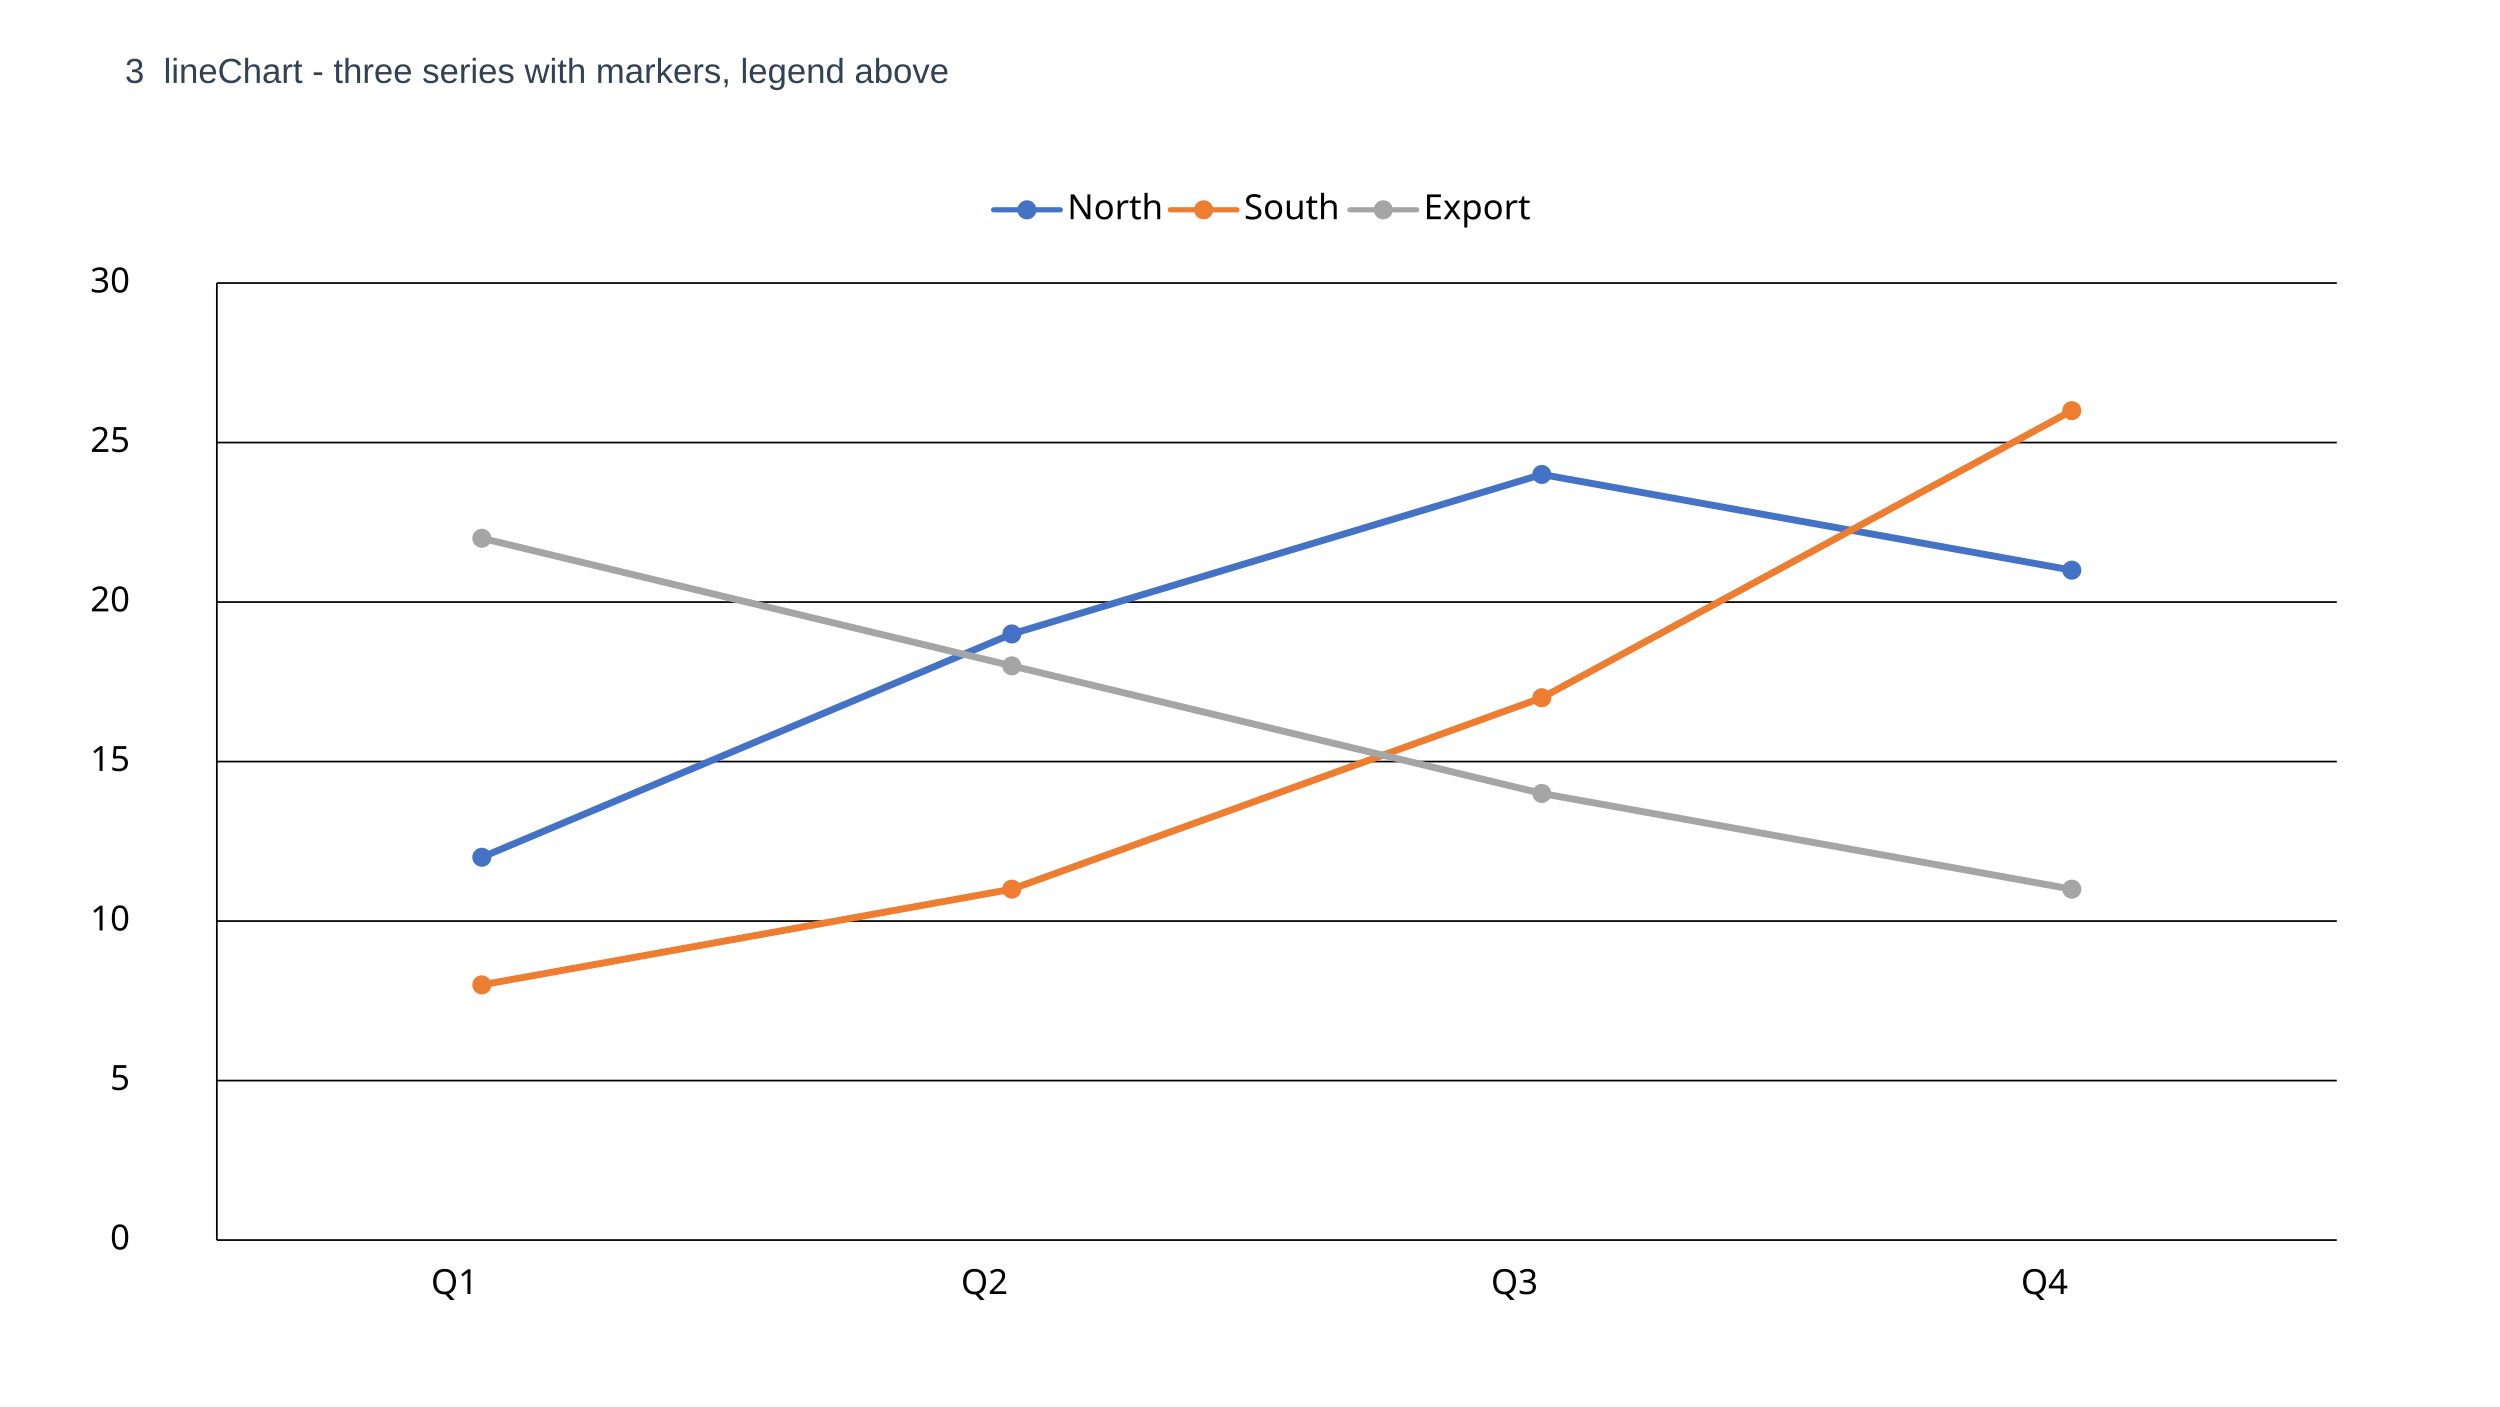
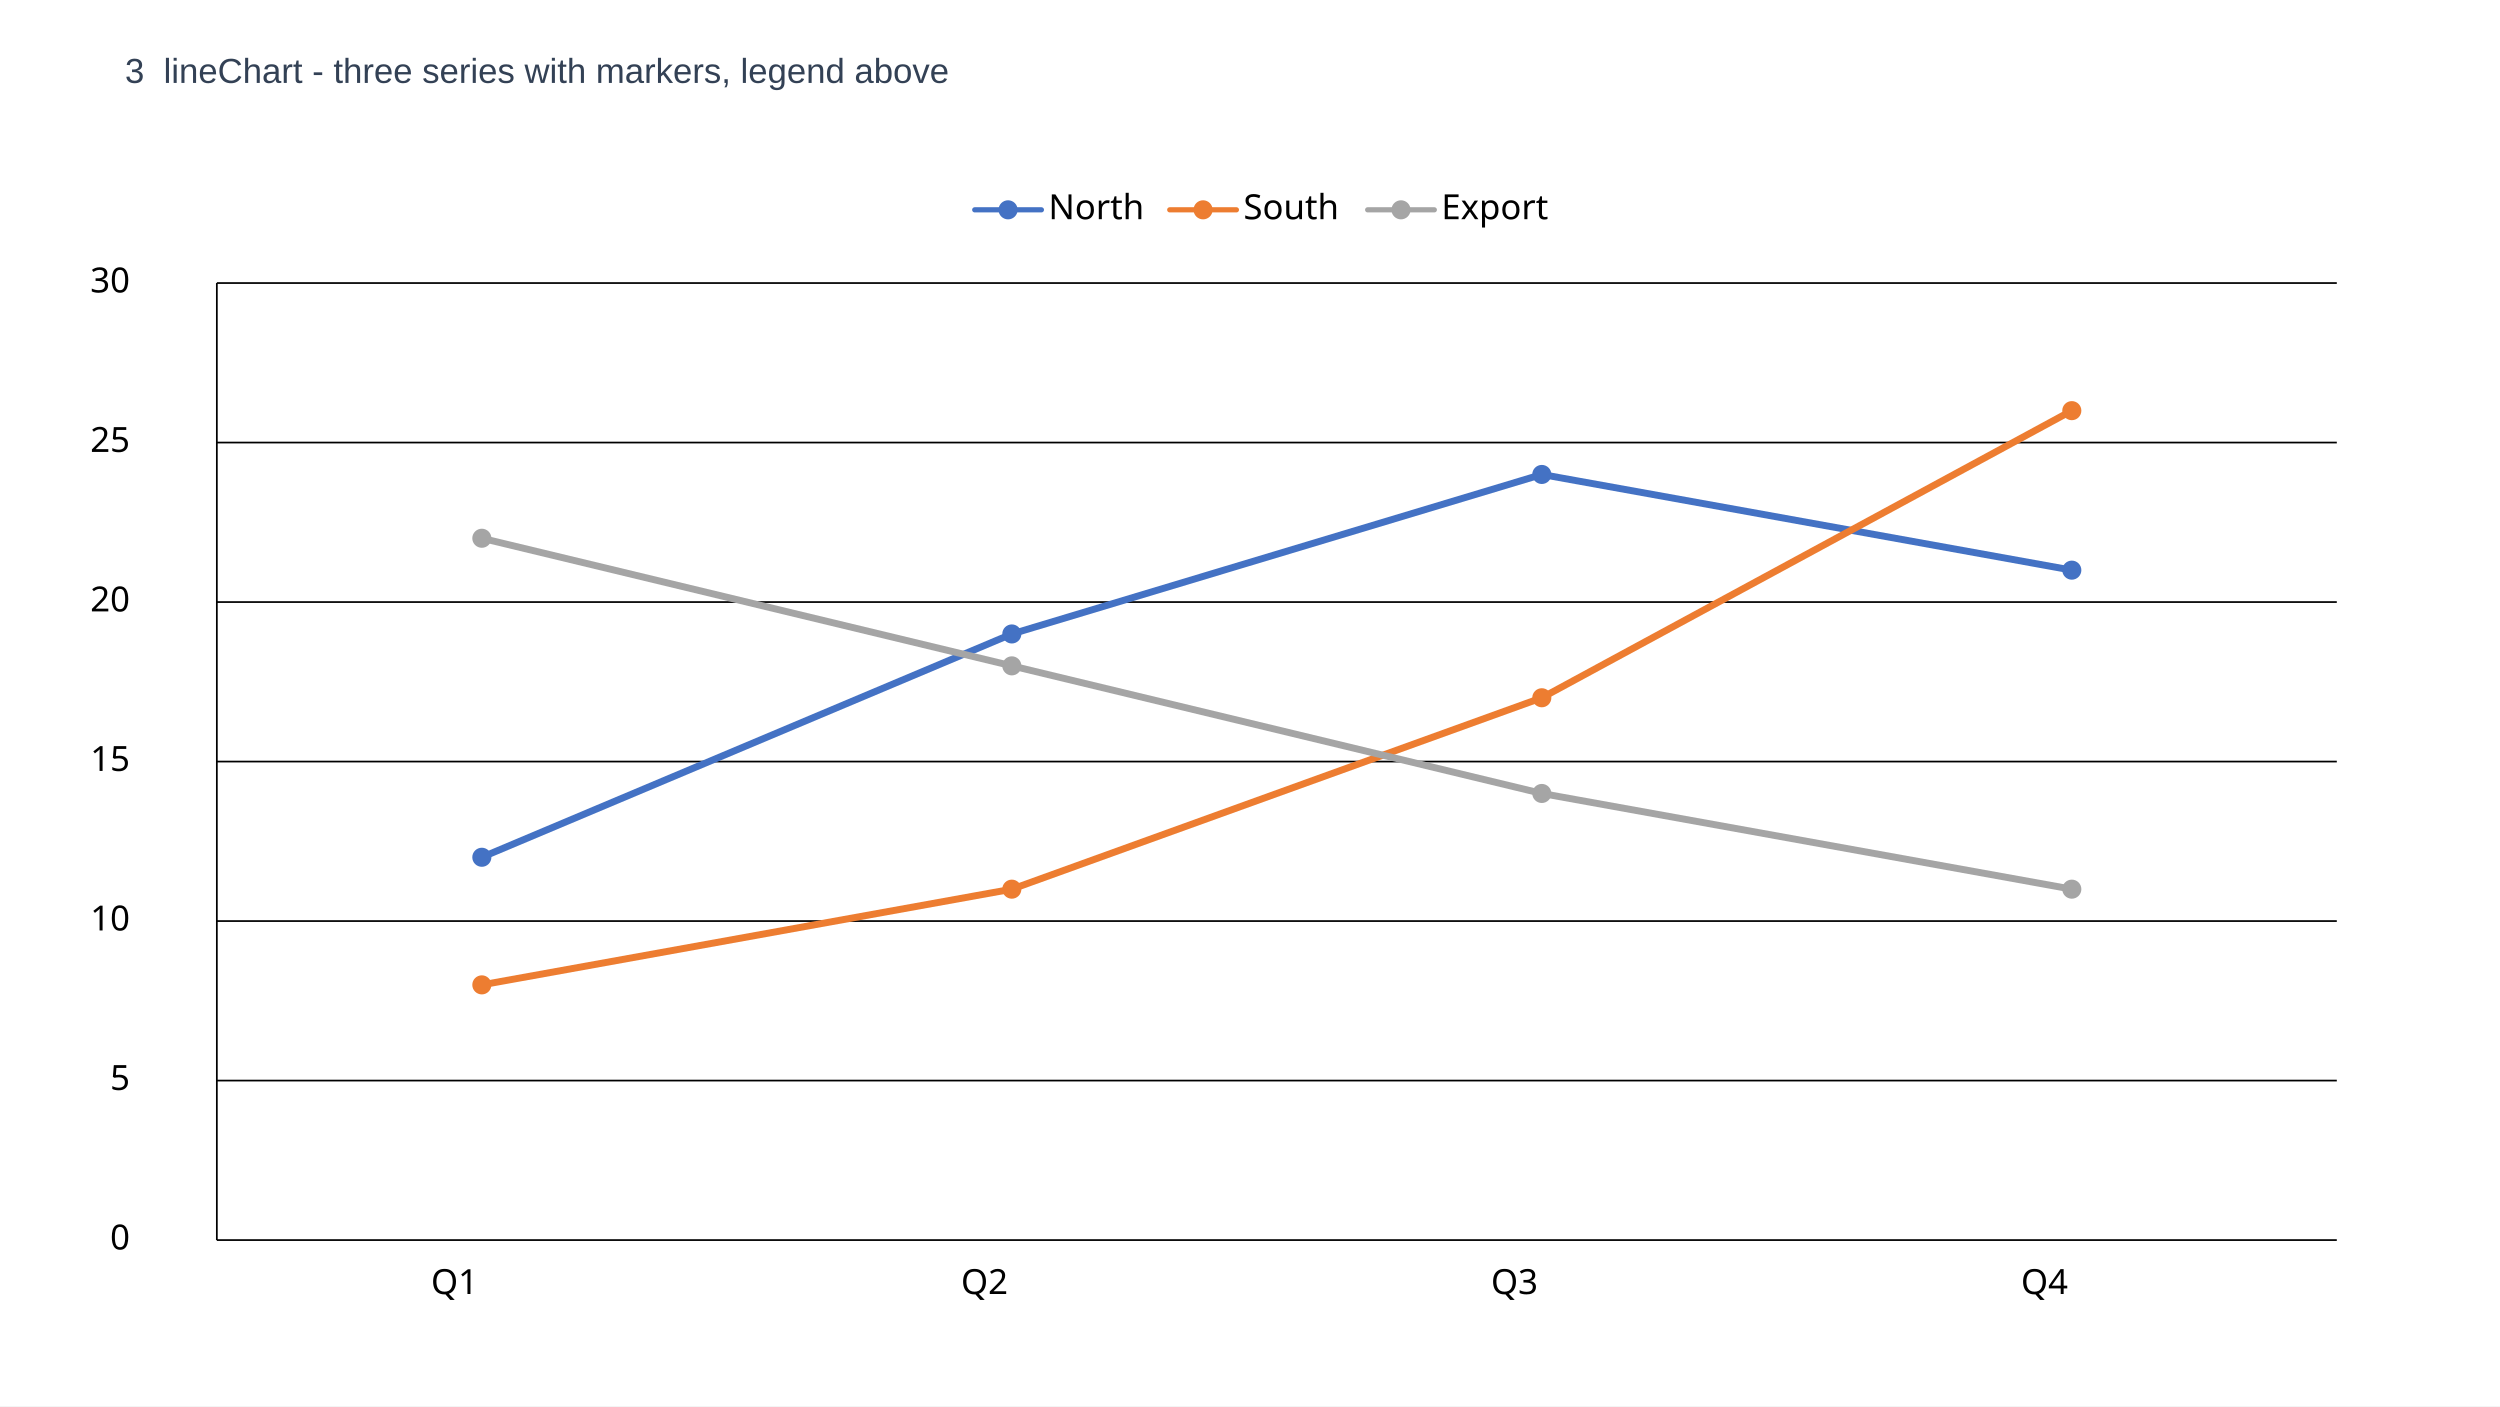
<svg xmlns="http://www.w3.org/2000/svg" viewBox="0 0 960 540" width="960" height="540">
  <rect width="960" height="540" fill="#ffffff" />
  <g role="img" aria-label="Caption" data-pptx-id="258.12" data-pptx-path="0" transform="translate(48, 18.667)">
    <rect fill="none" stroke="none" width="864" height="29.333" />
    <text x="0" y="13.174" xml:space="preserve">
      <tspan x="0" dy="0" text-anchor="start" font-size="13.333" font-family="Arial, Arimo, sans-serif" fill="#334155">3  lineChart - three series with markers, legend above</tspan>
    </text>
  </g>
  <g role="img" aria-label="lineChart" data-pptx-id="258.102" data-pptx-path="1" transform="translate(48, 61.333) scale(1, 1) translate(0, 0)">
    <g transform="translate(35.268, 353.607)">
      <line stroke-width="0.667" stroke="#000000" fill="none" x1="0" y1="0" x2="814.065" y2="0" />
    </g>
    <g transform="translate(35.268, 292.357)">
      <line stroke-width="0.667" stroke="#000000" fill="none" x1="0" y1="0" x2="814.065" y2="0" />
    </g>
    <g transform="translate(35.268, 231.107)">
      <line stroke-width="0.667" stroke="#000000" fill="none" x1="0" y1="0" x2="814.065" y2="0" />
    </g>
    <g transform="translate(35.268, 169.857)">
      <line stroke-width="0.667" stroke="#000000" fill="none" x1="0" y1="0" x2="814.065" y2="0" />
    </g>
    <g transform="translate(35.268, 108.607)">
      <line stroke-width="0.667" stroke="#000000" fill="none" x1="0" y1="0" x2="814.065" y2="0" />
    </g>
    <g transform="translate(35.268, 47.357)">
      <line stroke-width="0.667" stroke="#000000" fill="none" x1="0" y1="0" x2="814.065" y2="0" />
    </g>
    <g transform="translate(137.026, 120.857)">
      <path fill="none" stroke-width="2" stroke="#4472c4" stroke-linecap="round" d="M 0 110.25 L 152.637 45.938 L 305.274 0 L 457.912 27.562" transform="scale(1.333333, 1.333333)" />
    </g>
    <g transform="translate(133.693, 264.524)">
      <ellipse fill="#4472c4" stroke-width="0.667" stroke="#4472c4" cx="3.333" cy="3.333" rx="3.333" ry="3.333" />
    </g>
    <g transform="translate(337.209, 178.774)">
      <ellipse fill="#4472c4" stroke-width="0.667" stroke="#4472c4" cx="3.333" cy="3.333" rx="3.333" ry="3.333" />
    </g>
    <g transform="translate(540.725, 117.524)">
      <ellipse fill="#4472c4" stroke-width="0.667" stroke="#4472c4" cx="3.333" cy="3.333" rx="3.333" ry="3.333" />
    </g>
    <g transform="translate(744.242, 154.274)">
      <ellipse fill="#4472c4" stroke-width="0.667" stroke="#4472c4" cx="3.333" cy="3.333" rx="3.333" ry="3.333" />
    </g>
    <g transform="translate(137.026, 96.357)">
      <path fill="none" stroke-width="2" stroke="#ed7d31" stroke-linecap="round" d="M 0 165.375 L 152.637 137.813 L 305.274 82.688 L 457.912 0" transform="scale(1.333333, 1.333333)" />
    </g>
    <g transform="translate(133.693, 313.524)">
      <ellipse fill="#ed7d31" stroke-width="0.667" stroke="#ed7d31" cx="3.333" cy="3.333" rx="3.333" ry="3.333" />
    </g>
    <g transform="translate(337.209, 276.774)">
      <ellipse fill="#ed7d31" stroke-width="0.667" stroke="#ed7d31" cx="3.333" cy="3.333" rx="3.333" ry="3.333" />
    </g>
    <g transform="translate(540.725, 203.274)">
      <ellipse fill="#ed7d31" stroke-width="0.667" stroke="#ed7d31" cx="3.333" cy="3.333" rx="3.333" ry="3.333" />
    </g>
    <g transform="translate(744.242, 93.024)">
      <ellipse fill="#ed7d31" stroke-width="0.667" stroke="#ed7d31" cx="3.333" cy="3.333" rx="3.333" ry="3.333" />
    </g>
    <g transform="translate(137.026, 145.357)">
      <path fill="none" stroke-width="2" stroke="#a5a5a5" stroke-linecap="round" d="M 0 0 L 152.637 36.75 L 305.274 73.5 L 457.912 101.063" transform="scale(1.333333, 1.333333)" />
    </g>
    <g transform="translate(133.693, 142.024)">
      <ellipse fill="#a5a5a5" stroke-width="0.667" stroke="#a5a5a5" cx="3.333" cy="3.333" rx="3.333" ry="3.333" />
    </g>
    <g transform="translate(337.209, 191.024)">
      <ellipse fill="#a5a5a5" stroke-width="0.667" stroke="#a5a5a5" cx="3.333" cy="3.333" rx="3.333" ry="3.333" />
    </g>
    <g transform="translate(540.725, 240.024)">
      <ellipse fill="#a5a5a5" stroke-width="0.667" stroke="#a5a5a5" cx="3.333" cy="3.333" rx="3.333" ry="3.333" />
    </g>
    <g transform="translate(744.242, 276.774)">
      <ellipse fill="#a5a5a5" stroke-width="0.667" stroke="#a5a5a5" cx="3.333" cy="3.333" rx="3.333" ry="3.333" />
    </g>
    <g transform="translate(35.268, 47.357)">
      <line stroke-width="0.667" stroke="#000000" fill="none" x1="0" y1="0" x2="0" y2="367.501" />
    </g>
    <g transform="translate(35.268, 414.857)">
      <line stroke-width="0.667" stroke="#000000" fill="none" x1="0" y1="0" x2="814.065" y2="0" />
    </g>
    <g transform="translate(0, 406.214)">
      <rect fill="none" stroke="none" width="22.911" height="24.414" />
      <text x="0" y="12.243" xml:space="preserve">
        <tspan x="22.911" dy="0" text-anchor="end" font-size="13.333" font-family="Aptos, Carlito, sans-serif" fill="#000000">0</tspan>
      </text>
    </g>
    <g transform="translate(0, 344.964)">
      <rect fill="none" stroke="none" width="22.911" height="24.414" />
      <text x="0" y="12.243" xml:space="preserve">
        <tspan x="22.911" dy="0" text-anchor="end" font-size="13.333" font-family="Aptos, Carlito, sans-serif" fill="#000000">5</tspan>
      </text>
    </g>
    <g transform="translate(0, 283.714)">
      <rect fill="none" stroke="none" width="22.911" height="24.414" />
      <text x="0" y="12.243" xml:space="preserve">
        <tspan x="22.911" dy="0" text-anchor="end" font-size="13.333" font-family="Aptos, Carlito, sans-serif" fill="#000000">10</tspan>
      </text>
    </g>
    <g transform="translate(0, 222.464)">
      <rect fill="none" stroke="none" width="22.911" height="24.414" />
      <text x="0" y="12.243" xml:space="preserve">
        <tspan x="22.911" dy="0" text-anchor="end" font-size="13.333" font-family="Aptos, Carlito, sans-serif" fill="#000000">15</tspan>
      </text>
    </g>
    <g transform="translate(0, 161.213)">
      <rect fill="none" stroke="none" width="22.911" height="24.414" />
      <text x="0" y="12.243" xml:space="preserve">
        <tspan x="22.911" dy="0" text-anchor="end" font-size="13.333" font-family="Aptos, Carlito, sans-serif" fill="#000000">20</tspan>
      </text>
    </g>
    <g transform="translate(0, 99.963)">
      <rect fill="none" stroke="none" width="22.911" height="24.414" />
      <text x="0" y="12.243" xml:space="preserve">
        <tspan x="22.911" dy="0" text-anchor="end" font-size="13.333" font-family="Aptos, Carlito, sans-serif" fill="#000000">25</tspan>
      </text>
    </g>
    <g transform="translate(0, 38.713)">
      <rect fill="none" stroke="none" width="22.911" height="24.414" />
      <text x="0" y="12.243" xml:space="preserve">
        <tspan x="22.911" dy="0" text-anchor="end" font-size="13.333" font-family="Aptos, Carlito, sans-serif" fill="#000000">30</tspan>
      </text>
    </g>
    <g transform="translate(35.268, 423.333)">
      <rect fill="none" stroke="none" width="203.516" height="24.414" />
      <text x="0" y="12.243" xml:space="preserve">
        <tspan x="101.758" dy="0" text-anchor="middle" font-size="13.333" font-family="Aptos, Carlito, sans-serif" fill="#000000">Q1</tspan>
      </text>
    </g>
    <g transform="translate(238.784, 423.333)">
      <rect fill="none" stroke="none" width="203.516" height="24.414" />
      <text x="0" y="12.243" xml:space="preserve">
        <tspan x="101.758" dy="0" text-anchor="middle" font-size="13.333" font-family="Aptos, Carlito, sans-serif" fill="#000000">Q2</tspan>
      </text>
    </g>
    <g transform="translate(442.301, 423.333)">
      <rect fill="none" stroke="none" width="203.516" height="24.414" />
      <text x="0" y="12.243" xml:space="preserve">
        <tspan x="101.758" dy="0" text-anchor="middle" font-size="13.333" font-family="Aptos, Carlito, sans-serif" fill="#000000">Q3</tspan>
      </text>
    </g>
    <g transform="translate(645.817, 423.333)">
      <rect fill="none" stroke="none" width="203.516" height="24.414" />
      <text x="0" y="12.243" xml:space="preserve">
        <tspan x="101.758" dy="0" text-anchor="middle" font-size="13.333" font-family="Aptos, Carlito, sans-serif" fill="#000000">Q4</tspan>
      </text>
    </g>
-     <g transform="translate(333.546, 19.24)">
+     <g transform="translate(326.298, 19.24)">
      <line stroke-width="2" stroke="#4472c4" stroke-linecap="round" fill="none" x1="0" y1="0" x2="25.6" y2="0" />
    </g>
-     <g transform="translate(343.013, 15.907)">
+     <g transform="translate(335.765, 15.907)">
      <ellipse fill="#4472c4" stroke-width="0.667" stroke="#4472c4" cx="3.333" cy="3.333" rx="3.333" ry="3.333" />
    </g>
-     <g transform="translate(361.846, 10.597)">
+     <g transform="translate(354.598, 10.597)">
      <rect fill="none" stroke="none" width="46.224" height="24.414" />
      <text x="0" y="12.243" xml:space="preserve">
        <tspan x="0" dy="0" text-anchor="start" font-size="13.333" font-family="Aptos, Carlito, sans-serif" fill="#000000">North</tspan>
      </text>
    </g>
-     <g transform="translate(401.403, 19.24)">
+     <g transform="translate(401.18, 19.24)">
      <line stroke-width="2" stroke="#ed7d31" stroke-linecap="round" fill="none" x1="0" y1="0" x2="25.6" y2="0" />
    </g>
-     <g transform="translate(410.87, 15.907)">
+     <g transform="translate(410.646, 15.907)">
      <ellipse fill="#ed7d31" stroke-width="0.667" stroke="#ed7d31" cx="3.333" cy="3.333" rx="3.333" ry="3.333" />
    </g>
-     <g transform="translate(429.703, 10.597)">
+     <g transform="translate(429.48, 10.597)">
      <rect fill="none" stroke="none" width="47.344" height="24.414" />
      <text x="0" y="12.243" xml:space="preserve">
        <tspan x="0" dy="0" text-anchor="start" font-size="13.333" font-family="Aptos, Carlito, sans-serif" fill="#000000">South</tspan>
      </text>
    </g>
-     <g transform="translate(470.38, 19.24)">
+     <g transform="translate(477.181, 19.24)">
      <line stroke-width="2" stroke="#a5a5a5" stroke-linecap="round" fill="none" x1="0" y1="0" x2="25.6" y2="0" />
    </g>
-     <g transform="translate(479.847, 15.907)">
+     <g transform="translate(486.648, 15.907)">
      <ellipse fill="#a5a5a5" stroke-width="0.667" stroke="#a5a5a5" cx="3.333" cy="3.333" rx="3.333" ry="3.333" />
    </g>
-     <g transform="translate(498.68, 10.597)">
+     <g transform="translate(505.481, 10.597)">
      <rect fill="none" stroke="none" width="50.254" height="24.414" />
      <text x="0" y="12.243" xml:space="preserve">
        <tspan x="0" dy="0" text-anchor="start" font-size="13.333" font-family="Aptos, Carlito, sans-serif" fill="#000000">Export</tspan>
      </text>
    </g>
  </g>
</svg>
